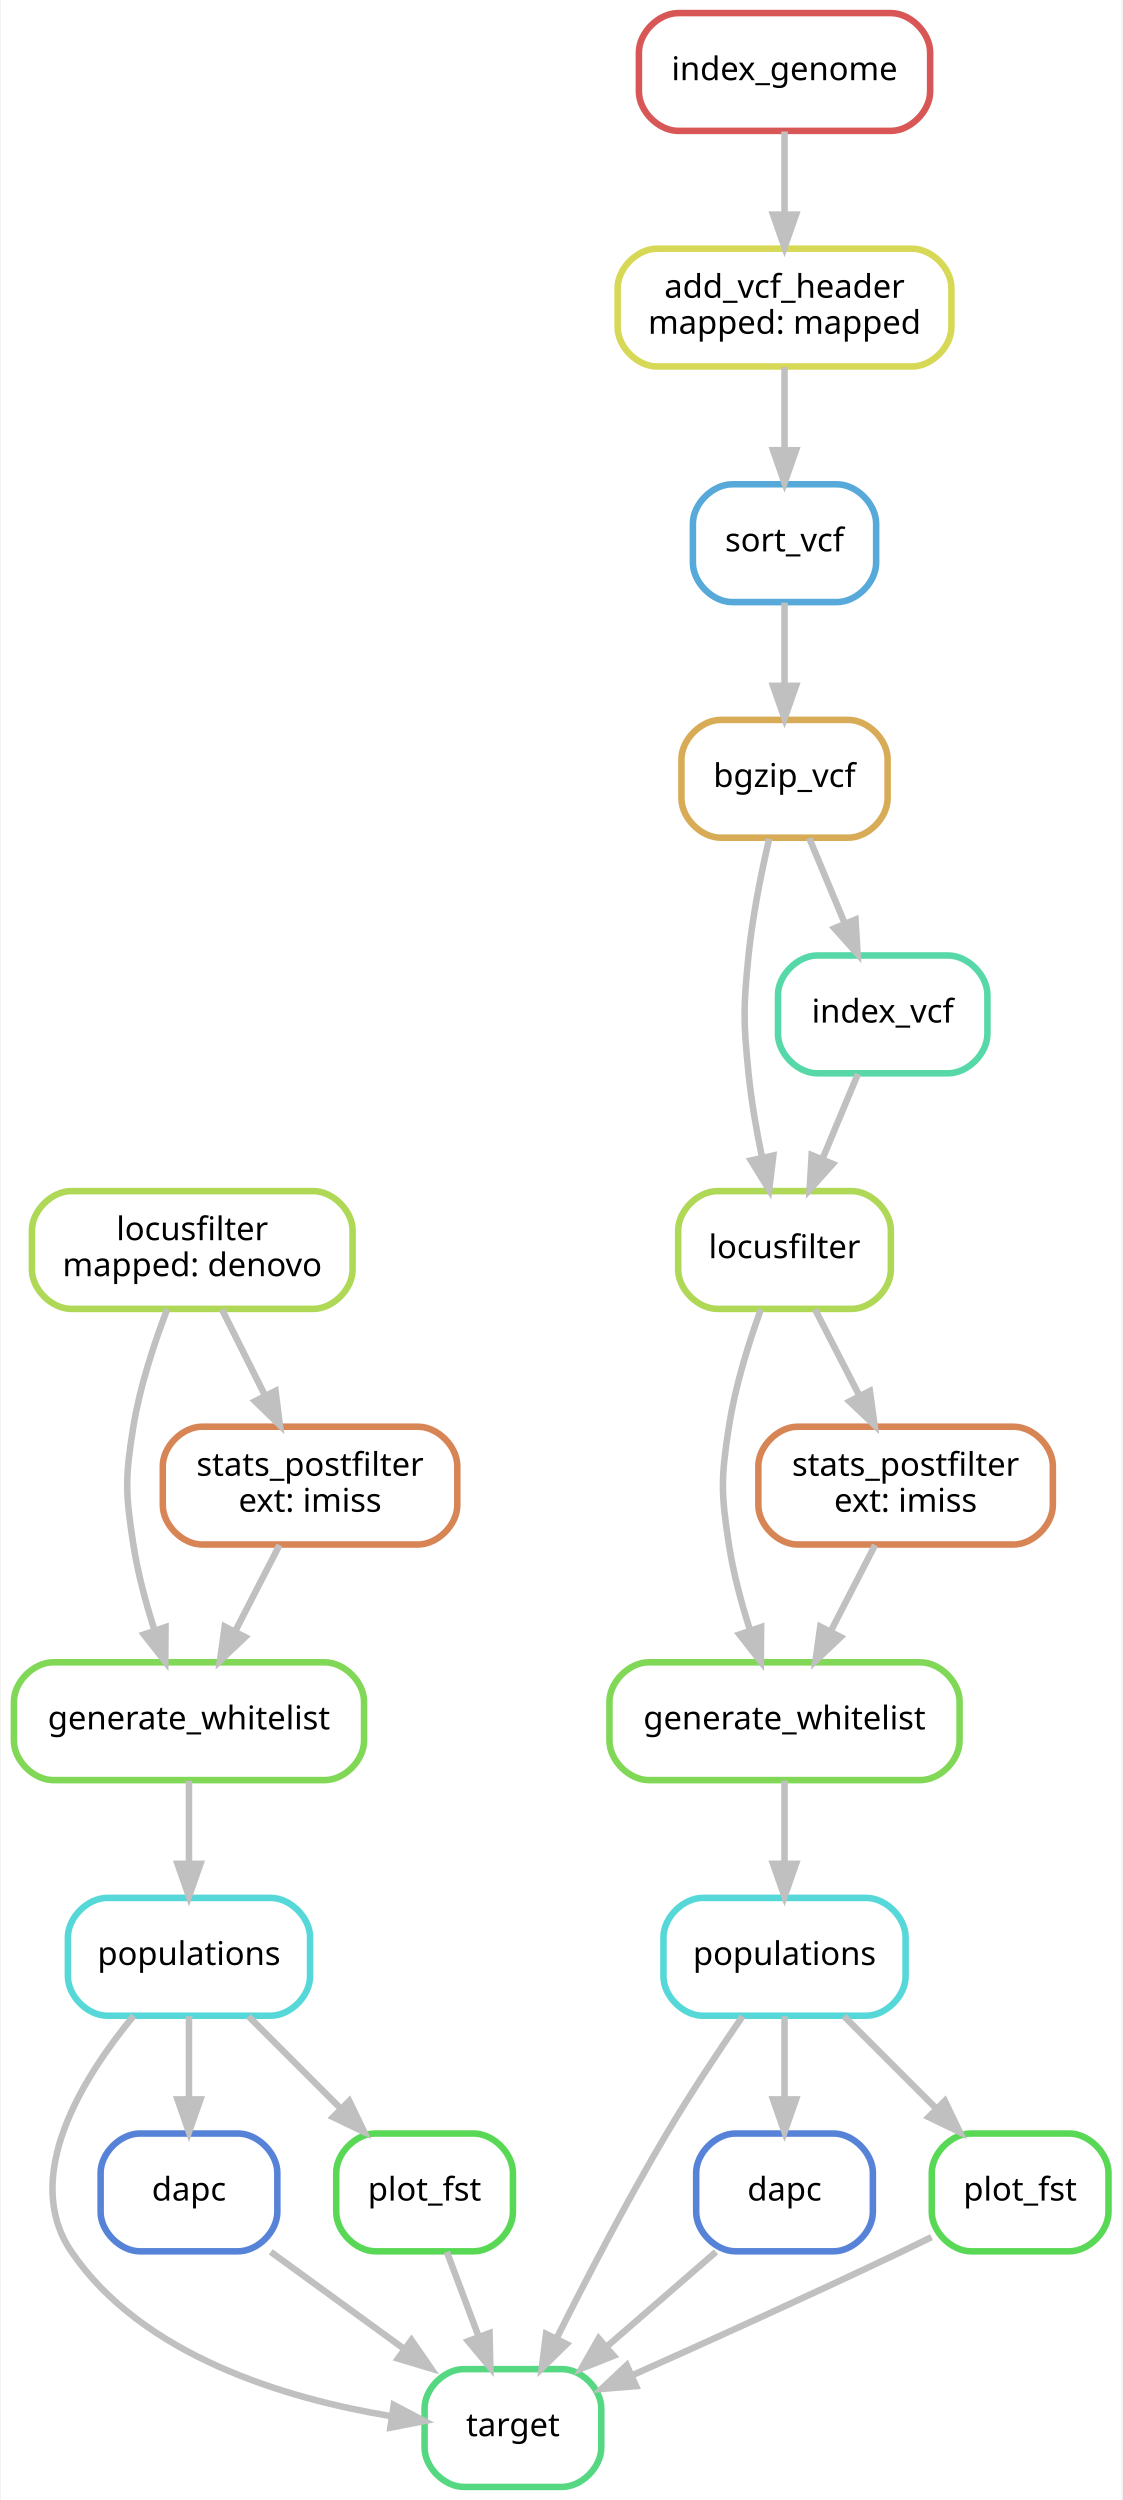
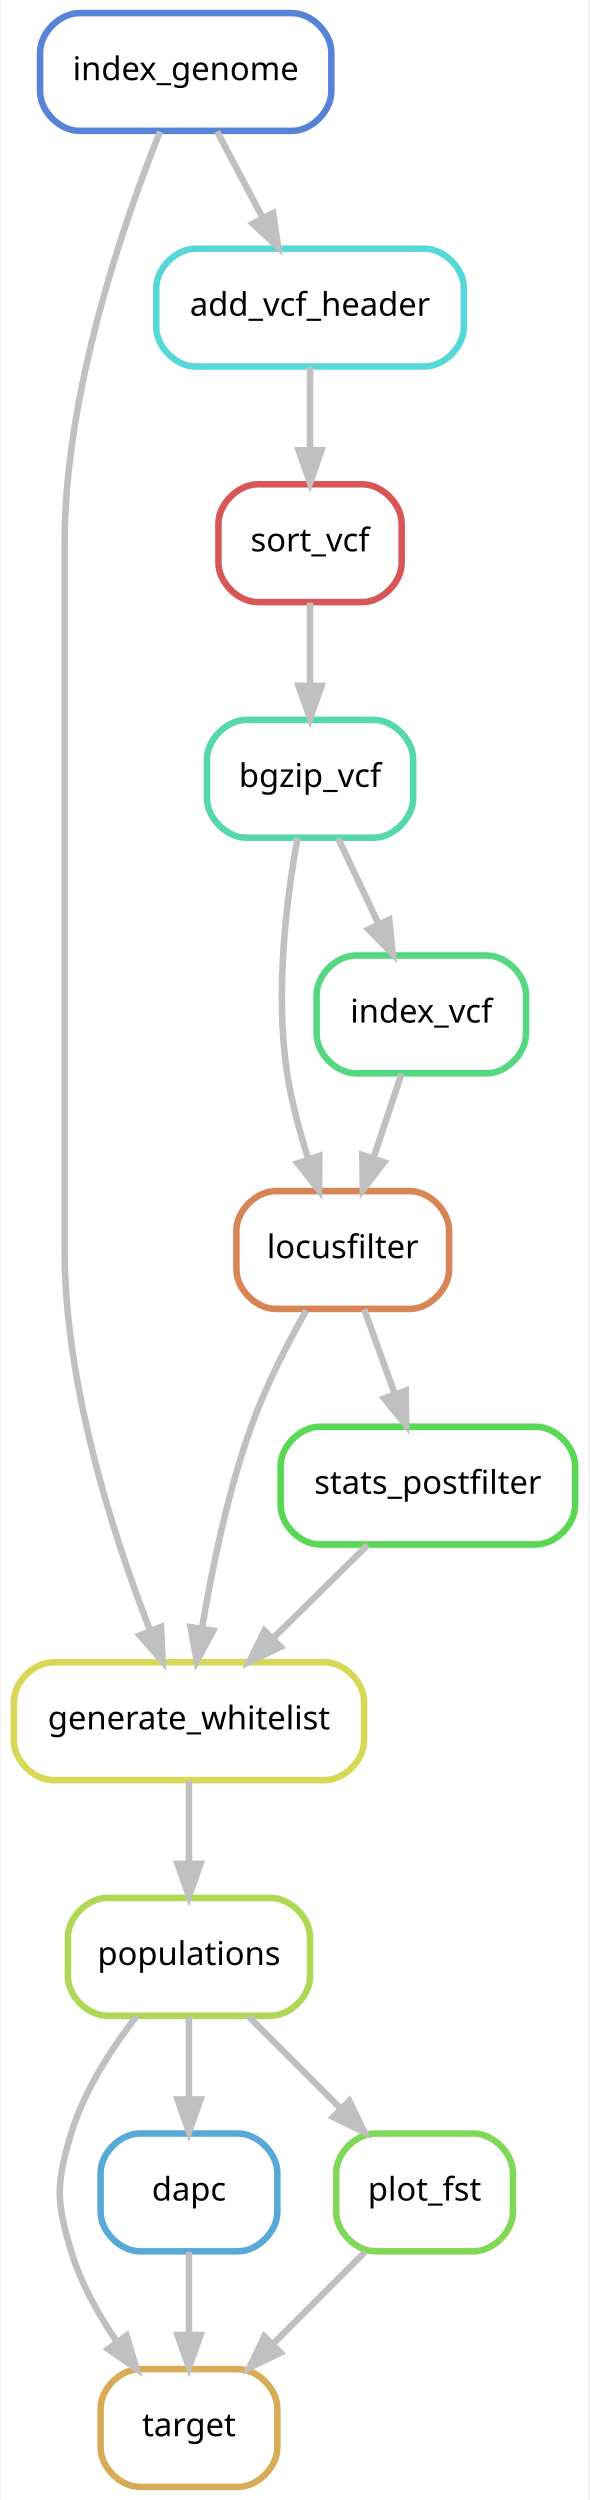
- <svg xmlns="http://www.w3.org/2000/svg" width="343pt" height="764pt" viewBox="0.00 0.00 342.50 764.00">
+ <svg xmlns="http://www.w3.org/2000/svg" width="180pt" height="764pt" viewBox="0.00 0.00 179.50 764.00">
  <g id="graph0" class="graph" transform="scale(1 1) rotate(0) translate(4 760)">
-     <polygon fill="#ffffff" stroke="transparent" points="-4,4 -4,-760 338.5,-760 338.5,4 -4,4" />
+     <polygon fill="#ffffff" stroke="transparent" points="-4,4 -4,-760 175.5,-760 175.5,4 -4,4" />
    <g id="node1" class="node">
-       <path fill="none" stroke="#56d882" stroke-width="2" d="M167.5,-36C167.5,-36 137.5,-36 137.5,-36 131.5,-36 125.5,-30 125.5,-24 125.5,-24 125.5,-12 125.5,-12 125.5,-6 131.5,0 137.5,0 137.5,0 167.5,0 167.5,0 173.5,0 179.5,-6 179.5,-12 179.5,-12 179.5,-24 179.5,-24 179.5,-30 173.5,-36 167.5,-36" />
-       <text text-anchor="middle" x="152.5" y="-15.5" font-family="sans" font-size="10.00" fill="#000000">target</text>
+       <path fill="none" stroke="#d8ac56" stroke-width="2" d="M68.5,-36C68.5,-36 38.5,-36 38.5,-36 32.5,-36 26.5,-30 26.5,-24 26.5,-24 26.5,-12 26.5,-12 26.5,-6 32.5,0 38.5,0 38.5,0 68.5,0 68.5,0 74.5,0 80.5,-6 80.5,-12 80.5,-12 80.5,-24 80.5,-24 80.5,-30 74.5,-36 68.5,-36" />
+       <text text-anchor="middle" x="53.5" y="-15.5" font-family="sans" font-size="10.00" fill="#000000">target</text>
    </g>
    <g id="node2" class="node">
-       <path fill="none" stroke="#5682d8" stroke-width="2" d="M68.5,-108C68.5,-108 38.5,-108 38.5,-108 32.5,-108 26.5,-102 26.5,-96 26.5,-96 26.5,-84 26.5,-84 26.5,-78 32.5,-72 38.5,-72 38.5,-72 68.5,-72 68.5,-72 74.5,-72 80.5,-78 80.5,-84 80.5,-84 80.5,-96 80.5,-96 80.5,-102 74.5,-108 68.5,-108" />
+       <path fill="none" stroke="#56a9d8" stroke-width="2" d="M68.5,-108C68.5,-108 38.5,-108 38.5,-108 32.5,-108 26.5,-102 26.5,-96 26.5,-96 26.5,-84 26.5,-84 26.5,-78 32.5,-72 38.5,-72 38.5,-72 68.5,-72 68.5,-72 74.5,-72 80.5,-78 80.5,-84 80.5,-84 80.5,-96 80.5,-96 80.5,-102 74.5,-108 68.5,-108" />
      <text text-anchor="middle" x="53.5" y="-87.5" font-family="sans" font-size="10.00" fill="#000000">dapc</text>
    </g>
-     <g id="edge1" class="edge">
-       <path fill="none" stroke="#c0c0c0" stroke-width="2" d="M78.482,-71.831C90.793,-62.878 105.811,-51.956 119.094,-42.295" />
-       <polygon fill="#c0c0c0" stroke="#c0c0c0" stroke-width="2" points="121.497,-44.875 127.526,-36.163 117.38,-39.214 121.497,-44.875" />
+     <g id="edge2" class="edge">
+       <path fill="none" stroke="#c0c0c0" stroke-width="2" d="M53.5,-71.831C53.5,-64.131 53.5,-54.974 53.5,-46.417" />
+       <polygon fill="#c0c0c0" stroke="#c0c0c0" stroke-width="2" points="57,-46.413 53.5,-36.413 50,-46.413 57,-46.413" />
    </g>
    <g id="node3" class="node">
-       <path fill="none" stroke="#5682d8" stroke-width="2" d="M250.5,-108C250.5,-108 220.5,-108 220.5,-108 214.5,-108 208.5,-102 208.5,-96 208.5,-96 208.5,-84 208.5,-84 208.5,-78 214.5,-72 220.5,-72 220.5,-72 250.5,-72 250.5,-72 256.5,-72 262.5,-78 262.5,-84 262.5,-84 262.5,-96 262.5,-96 262.5,-102 256.5,-108 250.5,-108" />
-       <text text-anchor="middle" x="235.5" y="-87.5" font-family="sans" font-size="10.00" fill="#000000">dapc</text>
-     </g>
-     <g id="edge2" class="edge">
-       <path fill="none" stroke="#c0c0c0" stroke-width="2" d="M214.556,-71.831C204.431,-63.048 192.122,-52.371 181.145,-42.849" />
-       <polygon fill="#c0c0c0" stroke="#c0c0c0" stroke-width="2" points="183.285,-40.072 173.438,-36.163 178.698,-45.359 183.285,-40.072" />
-     </g>
-     <g id="node4" class="node">
-       <path fill="none" stroke="#56d8d8" stroke-width="2" d="M78.5,-180C78.5,-180 28.5,-180 28.5,-180 22.5,-180 16.5,-174 16.5,-168 16.5,-168 16.5,-156 16.5,-156 16.5,-150 22.5,-144 28.5,-144 28.5,-144 78.5,-144 78.5,-144 84.5,-144 90.5,-150 90.5,-156 90.5,-156 90.5,-168 90.5,-168 90.5,-174 84.5,-180 78.5,-180" />
+       <path fill="none" stroke="#afd856" stroke-width="2" d="M78.5,-180C78.5,-180 28.5,-180 28.5,-180 22.5,-180 16.5,-174 16.5,-168 16.5,-168 16.5,-156 16.5,-156 16.5,-150 22.5,-144 28.5,-144 28.5,-144 78.5,-144 78.5,-144 84.5,-144 90.5,-150 90.5,-156 90.5,-156 90.5,-168 90.5,-168 90.5,-174 84.5,-180 78.5,-180" />
      <text text-anchor="middle" x="53.5" y="-159.5" font-family="sans" font-size="10.00" fill="#000000">populations</text>
    </g>
    <g id="edge3" class="edge">
-       <path fill="none" stroke="#c0c0c0" stroke-width="2" d="M36.61,-143.99C20.921,-124.99 2.122,-94.714 17.5,-72 39.178,-39.98 83.25,-26.945 115.154,-21.64" />
-       <polygon fill="#c0c0c0" stroke="#c0c0c0" stroke-width="2" points="116.075,-25.042 125.457,-20.121 115.054,-18.117 116.075,-25.042" />
+       <path fill="none" stroke="#c0c0c0" stroke-width="2" d="M37.51,-143.917C29.846,-134.037 21.483,-121.156 17.5,-108 12.864,-92.686 12.864,-87.314 17.5,-72 20.456,-62.236 25.825,-52.623 31.53,-44.276" />
+       <polygon fill="#c0c0c0" stroke="#c0c0c0" stroke-width="2" points="34.441,-46.224 37.51,-36.083 28.787,-42.097 34.441,-46.224" />
    </g>
-     <g id="edge7" class="edge">
+     <g id="edge4" class="edge">
      <path fill="none" stroke="#c0c0c0" stroke-width="2" d="M53.5,-143.831C53.5,-136.131 53.5,-126.974 53.5,-118.417" />
      <polygon fill="#c0c0c0" stroke="#c0c0c0" stroke-width="2" points="57,-118.413 53.5,-108.413 50,-118.413 57,-118.413" />
    </g>
-     <g id="node6" class="node">
-       <path fill="none" stroke="#59d856" stroke-width="2" d="M140.5,-108C140.5,-108 110.5,-108 110.5,-108 104.5,-108 98.5,-102 98.5,-96 98.5,-96 98.5,-84 98.5,-84 98.5,-78 104.5,-72 110.5,-72 110.5,-72 140.5,-72 140.5,-72 146.5,-72 152.5,-78 152.5,-84 152.5,-84 152.5,-96 152.5,-96 152.5,-102 146.5,-108 140.5,-108" />
+     <g id="node4" class="node">
+       <path fill="none" stroke="#80d856" stroke-width="2" d="M140.5,-108C140.5,-108 110.5,-108 110.5,-108 104.5,-108 98.5,-102 98.5,-96 98.5,-96 98.5,-84 98.5,-84 98.5,-78 104.5,-72 110.5,-72 110.5,-72 140.5,-72 140.5,-72 146.5,-72 152.5,-78 152.5,-84 152.5,-84 152.5,-96 152.5,-96 152.5,-102 146.5,-108 140.5,-108" />
      <text text-anchor="middle" x="125.5" y="-87.5" font-family="sans" font-size="10.00" fill="#000000">plot_fst</text>
    </g>
-     <g id="edge11" class="edge">
+     <g id="edge6" class="edge">
      <path fill="none" stroke="#c0c0c0" stroke-width="2" d="M71.669,-143.831C80.215,-135.285 90.556,-124.944 99.88,-115.62" />
      <polygon fill="#c0c0c0" stroke="#c0c0c0" stroke-width="2" points="102.49,-117.959 107.087,-108.413 97.541,-113.01 102.49,-117.959" />
    </g>
+     <g id="edge1" class="edge">
+       <path fill="none" stroke="#c0c0c0" stroke-width="2" d="M107.331,-71.831C98.785,-63.285 88.444,-52.944 79.12,-43.62" />
+       <polygon fill="#c0c0c0" stroke="#c0c0c0" stroke-width="2" points="81.459,-41.01 71.913,-36.413 76.51,-45.959 81.459,-41.01" />
+     </g>
    <g id="node5" class="node">
-       <path fill="none" stroke="#56d8d8" stroke-width="2" d="M260.5,-180C260.5,-180 210.5,-180 210.5,-180 204.5,-180 198.5,-174 198.5,-168 198.5,-168 198.5,-156 198.5,-156 198.5,-150 204.5,-144 210.5,-144 210.5,-144 260.5,-144 260.5,-144 266.5,-144 272.5,-150 272.5,-156 272.5,-156 272.5,-168 272.5,-168 272.5,-174 266.5,-180 260.5,-180" />
-       <text text-anchor="middle" x="235.5" y="-159.5" font-family="sans" font-size="10.00" fill="#000000">populations</text>
-     </g>
-     <g id="edge4" class="edge">
-       <path fill="none" stroke="#c0c0c0" stroke-width="2" d="M222.674,-143.818C215.568,-133.488 206.734,-120.216 199.5,-108 187.375,-87.524 174.968,-63.615 165.948,-45.589" />
-       <polygon fill="#c0c0c0" stroke="#c0c0c0" stroke-width="2" points="168.888,-43.641 161.309,-36.239 162.618,-46.752 168.888,-43.641" />
-     </g>
-     <g id="edge8" class="edge">
-       <path fill="none" stroke="#c0c0c0" stroke-width="2" d="M235.5,-143.831C235.5,-136.131 235.5,-126.974 235.5,-118.417" />
-       <polygon fill="#c0c0c0" stroke="#c0c0c0" stroke-width="2" points="239,-118.413 235.5,-108.413 232,-118.413 239,-118.413" />
-     </g>
-     <g id="node7" class="node">
-       <path fill="none" stroke="#59d856" stroke-width="2" d="M322.5,-108C322.5,-108 292.5,-108 292.5,-108 286.5,-108 280.5,-102 280.5,-96 280.5,-96 280.5,-84 280.5,-84 280.5,-78 286.5,-72 292.5,-72 292.5,-72 322.5,-72 322.5,-72 328.5,-72 334.5,-78 334.5,-84 334.5,-84 334.5,-96 334.5,-96 334.5,-102 328.5,-108 322.5,-108" />
-       <text text-anchor="middle" x="307.5" y="-87.5" font-family="sans" font-size="10.00" fill="#000000">plot_fst</text>
-     </g>
-     <g id="edge12" class="edge">
-       <path fill="none" stroke="#c0c0c0" stroke-width="2" d="M253.669,-143.831C262.215,-135.285 272.556,-124.944 281.88,-115.62" />
-       <polygon fill="#c0c0c0" stroke="#c0c0c0" stroke-width="2" points="284.49,-117.959 289.087,-108.413 279.541,-113.01 284.49,-117.959" />
+       <path fill="none" stroke="#d6d856" stroke-width="2" d="M95,-252C95,-252 12,-252 12,-252 6,-252 0,-246 0,-240 0,-240 0,-228 0,-228 0,-222 6,-216 12,-216 12,-216 95,-216 95,-216 101,-216 107,-222 107,-228 107,-228 107,-240 107,-240 107,-246 101,-252 95,-252" />
+       <text text-anchor="middle" x="53.5" y="-231.5" font-family="sans" font-size="10.00" fill="#000000">generate_whitelist</text>
    </g>
    <g id="edge5" class="edge">
-       <path fill="none" stroke="#c0c0c0" stroke-width="2" d="M132.313,-71.831C135.264,-63.962 138.786,-54.571 142.055,-45.853" />
-       <polygon fill="#c0c0c0" stroke="#c0c0c0" stroke-width="2" points="145.361,-47.005 145.595,-36.413 138.807,-44.548 145.361,-47.005" />
-     </g>
-     <g id="edge6" class="edge">
-       <path fill="none" stroke="#c0c0c0" stroke-width="2" d="M280.427,-76.327C277.423,-74.85 274.402,-73.383 271.5,-72 243.961,-58.872 212.518,-44.636 188.872,-34.079" />
-       <polygon fill="#c0c0c0" stroke="#c0c0c0" stroke-width="2" points="190.132,-30.808 179.573,-29.937 187.284,-37.203 190.132,-30.808" />
-     </g>
-     <g id="node8" class="node">
-       <path fill="none" stroke="#80d856" stroke-width="2" d="M95,-252C95,-252 12,-252 12,-252 6,-252 0,-246 0,-240 0,-240 0,-228 0,-228 0,-222 6,-216 12,-216 12,-216 95,-216 95,-216 101,-216 107,-222 107,-228 107,-228 107,-240 107,-240 107,-246 101,-252 95,-252" />
-       <text text-anchor="middle" x="53.5" y="-231.5" font-family="sans" font-size="10.00" fill="#000000">generate_whitelist</text>
-     </g>
-     <g id="edge9" class="edge">
      <path fill="none" stroke="#c0c0c0" stroke-width="2" d="M53.5,-215.831C53.5,-208.131 53.5,-198.974 53.5,-190.417" />
      <polygon fill="#c0c0c0" stroke="#c0c0c0" stroke-width="2" points="57,-190.413 53.5,-180.413 50,-190.413 57,-190.413" />
    </g>
+     <g id="node6" class="node">
+       <path fill="none" stroke="#d88556" stroke-width="2" d="M121,-396C121,-396 80,-396 80,-396 74,-396 68,-390 68,-384 68,-384 68,-372 68,-372 68,-366 74,-360 80,-360 80,-360 121,-360 121,-360 127,-360 133,-366 133,-372 133,-372 133,-384 133,-384 133,-390 127,-396 121,-396" />
+       <text text-anchor="middle" x="100.5" y="-375.5" font-family="sans" font-size="10.00" fill="#000000">locusfilter</text>
+     </g>
+     <g id="edge8" class="edge">
+       <path fill="none" stroke="#c0c0c0" stroke-width="2" d="M89.359,-359.57C83.614,-349.386 76.906,-336.331 72.5,-324 65.312,-303.887 60.449,-280.223 57.443,-262.21" />
+       <polygon fill="#c0c0c0" stroke="#c0c0c0" stroke-width="2" points="60.9,-261.659 55.884,-252.326 53.985,-262.749 60.9,-261.659" />
+     </g>
+     <g id="node7" class="node">
+       <path fill="none" stroke="#59d856" stroke-width="2" d="M159.5,-324C159.5,-324 93.5,-324 93.5,-324 87.5,-324 81.5,-318 81.5,-312 81.5,-312 81.5,-300 81.5,-300 81.5,-294 87.5,-288 93.5,-288 93.5,-288 159.5,-288 159.5,-288 165.5,-288 171.5,-294 171.5,-300 171.5,-300 171.5,-312 171.5,-312 171.5,-318 165.5,-324 159.5,-324" />
+       <text text-anchor="middle" x="126.5" y="-303.5" font-family="sans" font-size="10.00" fill="#000000">stats_postfilter</text>
+     </g>
+     <g id="edge12" class="edge">
+       <path fill="none" stroke="#c0c0c0" stroke-width="2" d="M107.061,-359.831C109.903,-351.962 113.294,-342.571 116.442,-333.853" />
+       <polygon fill="#c0c0c0" stroke="#c0c0c0" stroke-width="2" points="119.746,-335.008 119.851,-324.413 113.162,-332.63 119.746,-335.008" />
+     </g>
+     <g id="edge7" class="edge">
+       <path fill="none" stroke="#c0c0c0" stroke-width="2" d="M108.079,-287.831C99.347,-279.219 88.768,-268.785 79.258,-259.405" />
+       <polygon fill="#c0c0c0" stroke="#c0c0c0" stroke-width="2" points="81.493,-256.693 71.915,-252.163 76.577,-261.677 81.493,-256.693" />
+     </g>
+     <g id="node8" class="node">
+       <path fill="none" stroke="#5682d8" stroke-width="2" d="M85,-756C85,-756 20,-756 20,-756 14,-756 8,-750 8,-744 8,-744 8,-732 8,-732 8,-726 14,-720 20,-720 20,-720 85,-720 85,-720 91,-720 97,-726 97,-732 97,-732 97,-744 97,-744 97,-750 91,-756 85,-756" />
+       <text text-anchor="middle" x="52.5" y="-735.5" font-family="sans" font-size="10.00" fill="#000000">index_genome</text>
+     </g>
+     <g id="edge9" class="edge">
+       <path fill="none" stroke="#c0c0c0" stroke-width="2" d="M44.653,-719.746C33.792,-692.778 15.5,-640.462 15.5,-594 15.5,-594 15.5,-594 15.5,-378 15.5,-336.368 30.533,-290.14 41.688,-261.567" />
+       <polygon fill="#c0c0c0" stroke="#c0c0c0" stroke-width="2" points="44.958,-262.817 45.441,-252.233 38.463,-260.205 44.958,-262.817" />
+     </g>
+     <g id="node12" class="node">
+       <path fill="none" stroke="#56d8d8" stroke-width="2" d="M125.5,-684C125.5,-684 55.5,-684 55.5,-684 49.5,-684 43.5,-678 43.5,-672 43.5,-672 43.5,-660 43.5,-660 43.5,-654 49.5,-648 55.5,-648 55.5,-648 125.5,-648 125.5,-648 131.5,-648 137.5,-654 137.5,-660 137.5,-660 137.5,-672 137.5,-672 137.5,-678 131.5,-684 125.5,-684" />
+       <text text-anchor="middle" x="90.5" y="-663.5" font-family="sans" font-size="10.00" fill="#000000">add_vcf_header</text>
+     </g>
+     <g id="edge16" class="edge">
+       <path fill="none" stroke="#c0c0c0" stroke-width="2" d="M62.089,-719.831C66.332,-711.793 71.412,-702.167 76.096,-693.292" />
+       <polygon fill="#c0c0c0" stroke="#c0c0c0" stroke-width="2" points="79.21,-694.891 80.782,-684.413 73.019,-691.624 79.21,-694.891" />
+     </g>
    <g id="node9" class="node">
-       <path fill="none" stroke="#80d856" stroke-width="2" d="M277,-252C277,-252 194,-252 194,-252 188,-252 182,-246 182,-240 182,-240 182,-228 182,-228 182,-222 188,-216 194,-216 194,-216 277,-216 277,-216 283,-216 289,-222 289,-228 289,-228 289,-240 289,-240 289,-246 283,-252 277,-252" />
-       <text text-anchor="middle" x="235.5" y="-231.5" font-family="sans" font-size="10.00" fill="#000000">generate_whitelist</text>
+       <path fill="none" stroke="#56d8a9" stroke-width="2" d="M110,-540C110,-540 71,-540 71,-540 65,-540 59,-534 59,-528 59,-528 59,-516 59,-516 59,-510 65,-504 71,-504 71,-504 110,-504 110,-504 116,-504 122,-510 122,-516 122,-516 122,-528 122,-528 122,-534 116,-540 110,-540" />
+       <text text-anchor="middle" x="90.5" y="-519.5" font-family="sans" font-size="10.00" fill="#000000">bgzip_vcf</text>
    </g>
    <g id="edge10" class="edge">
-       <path fill="none" stroke="#c0c0c0" stroke-width="2" d="M235.5,-215.831C235.5,-208.131 235.5,-198.974 235.5,-190.417" />
-       <polygon fill="#c0c0c0" stroke="#c0c0c0" stroke-width="2" points="239,-190.413 235.5,-180.413 232,-190.413 239,-190.413" />
+       <path fill="none" stroke="#c0c0c0" stroke-width="2" d="M86.678,-503.979C83.377,-485.745 79.691,-456.784 83.5,-432 84.837,-423.298 87.32,-414.074 89.983,-405.759" />
+       <polygon fill="#c0c0c0" stroke="#c0c0c0" stroke-width="2" points="93.341,-406.758 93.256,-396.163 86.715,-404.498 93.341,-406.758" />
    </g>
    <g id="node10" class="node">
-       <path fill="none" stroke="#afd856" stroke-width="2" d="M91.5,-396C91.5,-396 17.5,-396 17.5,-396 11.5,-396 5.5,-390 5.5,-384 5.5,-384 5.5,-372 5.5,-372 5.5,-366 11.5,-360 17.5,-360 17.5,-360 91.5,-360 91.5,-360 97.5,-360 103.5,-366 103.5,-372 103.5,-372 103.5,-384 103.5,-384 103.5,-390 97.5,-396 91.5,-396" />
-       <text text-anchor="middle" x="54.5" y="-381" font-family="sans" font-size="10.00" fill="#000000">locusfilter</text>
-       <text text-anchor="middle" x="54.5" y="-370" font-family="sans" font-size="10.00" fill="#000000">mapped: denovo</text>
+       <path fill="none" stroke="#56d882" stroke-width="2" d="M144.5,-468C144.5,-468 104.5,-468 104.5,-468 98.5,-468 92.5,-462 92.5,-456 92.5,-456 92.5,-444 92.5,-444 92.5,-438 98.5,-432 104.5,-432 104.5,-432 144.5,-432 144.5,-432 150.5,-432 156.5,-438 156.5,-444 156.5,-444 156.5,-456 156.5,-456 156.5,-462 150.5,-468 144.5,-468" />
+       <text text-anchor="middle" x="124.5" y="-447.5" font-family="sans" font-size="10.00" fill="#000000">index_vcf</text>
+     </g>
+     <g id="edge14" class="edge">
+       <path fill="none" stroke="#c0c0c0" stroke-width="2" d="M99.08,-503.831C102.836,-495.877 107.326,-486.369 111.48,-477.572" />
+       <polygon fill="#c0c0c0" stroke="#c0c0c0" stroke-width="2" points="114.7,-478.95 115.805,-468.413 108.37,-475.961 114.7,-478.95" />
+     </g>
+     <g id="edge11" class="edge">
+       <path fill="none" stroke="#c0c0c0" stroke-width="2" d="M118.444,-431.831C115.849,-424.046 112.758,-414.773 109.878,-406.135" />
+       <polygon fill="#c0c0c0" stroke="#c0c0c0" stroke-width="2" points="113.121,-404.793 106.638,-396.413 106.48,-407.007 113.121,-404.793" />
+     </g>
+     <g id="node11" class="node">
+       <path fill="none" stroke="#d85656" stroke-width="2" d="M106.5,-612C106.5,-612 74.5,-612 74.5,-612 68.5,-612 62.5,-606 62.5,-600 62.5,-600 62.5,-588 62.5,-588 62.5,-582 68.5,-576 74.5,-576 74.5,-576 106.5,-576 106.5,-576 112.5,-576 118.5,-582 118.5,-588 118.5,-588 118.5,-600 118.5,-600 118.5,-606 112.5,-612 106.5,-612" />
+       <text text-anchor="middle" x="90.5" y="-591.5" font-family="sans" font-size="10.00" fill="#000000">sort_vcf</text>
    </g>
    <g id="edge13" class="edge">
-       <path fill="none" stroke="#c0c0c0" stroke-width="2" d="M46.832,-359.876C42.886,-349.564 38.495,-336.291 36.5,-324 33.937,-308.207 34.069,-303.814 36.5,-288 37.837,-279.298 40.32,-270.074 42.983,-261.759" />
-       <polygon fill="#c0c0c0" stroke="#c0c0c0" stroke-width="2" points="46.341,-262.758 46.256,-252.163 39.715,-260.498 46.341,-262.758" />
-     </g>
-     <g id="node11" class="node">
-       <path fill="none" stroke="#d88556" stroke-width="2" d="M123.5,-324C123.5,-324 57.5,-324 57.5,-324 51.5,-324 45.5,-318 45.5,-312 45.5,-312 45.5,-300 45.5,-300 45.5,-294 51.5,-288 57.5,-288 57.5,-288 123.5,-288 123.5,-288 129.5,-288 135.5,-294 135.5,-300 135.5,-300 135.5,-312 135.5,-312 135.5,-318 129.5,-324 123.5,-324" />
-       <text text-anchor="middle" x="90.5" y="-309" font-family="sans" font-size="10.00" fill="#000000">stats_postfilter</text>
-       <text text-anchor="middle" x="90.5" y="-298" font-family="sans" font-size="10.00" fill="#000000">ext: imiss</text>
-     </g>
-     <g id="edge17" class="edge">
-       <path fill="none" stroke="#c0c0c0" stroke-width="2" d="M63.584,-359.831C67.561,-351.877 72.316,-342.369 76.714,-333.572" />
-       <polygon fill="#c0c0c0" stroke="#c0c0c0" stroke-width="2" points="79.952,-334.923 81.293,-324.413 73.691,-331.792 79.952,-334.923" />
-     </g>
-     <g id="edge14" class="edge">
-       <path fill="none" stroke="#c0c0c0" stroke-width="2" d="M81.163,-287.831C77.076,-279.877 72.19,-270.369 67.669,-261.572" />
-       <polygon fill="#c0c0c0" stroke="#c0c0c0" stroke-width="2" points="70.646,-259.708 62.962,-252.413 64.42,-262.907 70.646,-259.708" />
-     </g>
-     <g id="node12" class="node">
-       <path fill="none" stroke="#afd856" stroke-width="2" d="M256,-396C256,-396 215,-396 215,-396 209,-396 203,-390 203,-384 203,-384 203,-372 203,-372 203,-366 209,-360 215,-360 215,-360 256,-360 256,-360 262,-360 268,-366 268,-372 268,-372 268,-384 268,-384 268,-390 262,-396 256,-396" />
-       <text text-anchor="middle" x="235.5" y="-375.5" font-family="sans" font-size="10.00" fill="#000000">locusfilter</text>
+       <path fill="none" stroke="#c0c0c0" stroke-width="2" d="M90.5,-575.831C90.5,-568.131 90.5,-558.974 90.5,-550.417" />
+       <polygon fill="#c0c0c0" stroke="#c0c0c0" stroke-width="2" points="94,-550.413 90.5,-540.413 87,-550.413 94,-550.413" />
    </g>
    <g id="edge15" class="edge">
-       <path fill="none" stroke="#c0c0c0" stroke-width="2" d="M228.256,-359.837C224.529,-349.513 220.381,-336.24 218.5,-324 216.07,-308.186 216.07,-303.814 218.5,-288 219.837,-279.298 222.32,-270.074 224.983,-261.759" />
-       <polygon fill="#c0c0c0" stroke="#c0c0c0" stroke-width="2" points="228.341,-262.758 228.256,-252.163 221.715,-260.498 228.341,-262.758" />
-     </g>
-     <g id="node13" class="node">
-       <path fill="none" stroke="#d88556" stroke-width="2" d="M305.5,-324C305.5,-324 239.5,-324 239.5,-324 233.5,-324 227.5,-318 227.5,-312 227.5,-312 227.5,-300 227.5,-300 227.5,-294 233.5,-288 239.5,-288 239.5,-288 305.5,-288 305.5,-288 311.5,-288 317.5,-294 317.5,-300 317.5,-300 317.5,-312 317.5,-312 317.5,-318 311.5,-324 305.5,-324" />
-       <text text-anchor="middle" x="272.5" y="-309" font-family="sans" font-size="10.00" fill="#000000">stats_postfilter</text>
-       <text text-anchor="middle" x="272.5" y="-298" font-family="sans" font-size="10.00" fill="#000000">ext: imiss</text>
-     </g>
-     <g id="edge20" class="edge">
-       <path fill="none" stroke="#c0c0c0" stroke-width="2" d="M244.837,-359.831C248.924,-351.877 253.81,-342.369 258.331,-333.572" />
-       <polygon fill="#c0c0c0" stroke="#c0c0c0" stroke-width="2" points="261.58,-334.907 263.038,-324.413 255.354,-331.708 261.58,-334.907" />
-     </g>
-     <g id="edge16" class="edge">
-       <path fill="none" stroke="#c0c0c0" stroke-width="2" d="M263.163,-287.831C259.076,-279.877 254.19,-270.369 249.669,-261.572" />
-       <polygon fill="#c0c0c0" stroke="#c0c0c0" stroke-width="2" points="252.646,-259.708 244.962,-252.413 246.42,-262.907 252.646,-259.708" />
-     </g>
-     <g id="node14" class="node">
-       <path fill="none" stroke="#d8ac56" stroke-width="2" d="M255,-540C255,-540 216,-540 216,-540 210,-540 204,-534 204,-528 204,-528 204,-516 204,-516 204,-510 210,-504 216,-504 216,-504 255,-504 255,-504 261,-504 267,-510 267,-516 267,-516 267,-528 267,-528 267,-534 261,-540 255,-540" />
-       <text text-anchor="middle" x="235.5" y="-519.5" font-family="sans" font-size="10.00" fill="#000000">bgzip_vcf</text>
-     </g>
-     <g id="edge18" class="edge">
-       <path fill="none" stroke="#c0c0c0" stroke-width="2" d="M230.807,-503.646C228.393,-493.263 225.709,-479.994 224.5,-468 222.895,-452.081 222.895,-447.919 224.5,-432 225.35,-423.567 226.929,-414.503 228.631,-406.255" />
-       <polygon fill="#c0c0c0" stroke="#c0c0c0" stroke-width="2" points="232.079,-406.872 230.807,-396.354 225.242,-405.37 232.079,-406.872" />
-     </g>
-     <g id="node15" class="node">
-       <path fill="none" stroke="#56d8a9" stroke-width="2" d="M285.5,-468C285.5,-468 245.5,-468 245.5,-468 239.5,-468 233.5,-462 233.5,-456 233.5,-456 233.5,-444 233.5,-444 233.5,-438 239.5,-432 245.5,-432 245.5,-432 285.5,-432 285.5,-432 291.5,-432 297.5,-438 297.5,-444 297.5,-444 297.5,-456 297.5,-456 297.5,-462 291.5,-468 285.5,-468" />
-       <text text-anchor="middle" x="265.5" y="-447.5" font-family="sans" font-size="10.00" fill="#000000">index_vcf</text>
-     </g>
-     <g id="edge22" class="edge">
-       <path fill="none" stroke="#c0c0c0" stroke-width="2" d="M243.07,-503.831C246.349,-495.962 250.262,-486.571 253.894,-477.853" />
-       <polygon fill="#c0c0c0" stroke="#c0c0c0" stroke-width="2" points="257.212,-478.99 257.828,-468.413 250.751,-476.298 257.212,-478.99" />
-     </g>
-     <g id="edge19" class="edge">
-       <path fill="none" stroke="#c0c0c0" stroke-width="2" d="M257.93,-431.831C254.651,-423.962 250.738,-414.571 247.106,-405.853" />
-       <polygon fill="#c0c0c0" stroke="#c0c0c0" stroke-width="2" points="250.249,-404.298 243.172,-396.413 243.788,-406.99 250.249,-404.298" />
-     </g>
-     <g id="node16" class="node">
-       <path fill="none" stroke="#56a9d8" stroke-width="2" d="M251.5,-612C251.5,-612 219.5,-612 219.5,-612 213.5,-612 207.5,-606 207.5,-600 207.5,-600 207.5,-588 207.5,-588 207.5,-582 213.5,-576 219.5,-576 219.5,-576 251.5,-576 251.5,-576 257.5,-576 263.5,-582 263.5,-588 263.5,-588 263.5,-600 263.5,-600 263.5,-606 257.5,-612 251.5,-612" />
-       <text text-anchor="middle" x="235.5" y="-591.5" font-family="sans" font-size="10.00" fill="#000000">sort_vcf</text>
-     </g>
-     <g id="edge21" class="edge">
-       <path fill="none" stroke="#c0c0c0" stroke-width="2" d="M235.5,-575.831C235.5,-568.131 235.5,-558.974 235.5,-550.417" />
-       <polygon fill="#c0c0c0" stroke="#c0c0c0" stroke-width="2" points="239,-550.413 235.5,-540.413 232,-550.413 239,-550.413" />
-     </g>
-     <g id="node17" class="node">
-       <path fill="none" stroke="#d6d856" stroke-width="2" d="M274.5,-684C274.5,-684 196.5,-684 196.5,-684 190.5,-684 184.5,-678 184.5,-672 184.5,-672 184.5,-660 184.5,-660 184.5,-654 190.5,-648 196.5,-648 196.5,-648 274.5,-648 274.5,-648 280.5,-648 286.5,-654 286.5,-660 286.5,-660 286.5,-672 286.5,-672 286.5,-678 280.5,-684 274.5,-684" />
-       <text text-anchor="middle" x="235.5" y="-669" font-family="sans" font-size="10.00" fill="#000000">add_vcf_header</text>
-       <text text-anchor="middle" x="235.5" y="-658" font-family="sans" font-size="10.00" fill="#000000">mapped: mapped</text>
-     </g>
-     <g id="edge23" class="edge">
-       <path fill="none" stroke="#c0c0c0" stroke-width="2" d="M235.5,-647.831C235.5,-640.131 235.5,-630.974 235.5,-622.417" />
-       <polygon fill="#c0c0c0" stroke="#c0c0c0" stroke-width="2" points="239,-622.413 235.5,-612.413 232,-622.413 239,-622.413" />
-     </g>
-     <g id="node18" class="node">
-       <path fill="none" stroke="#d85656" stroke-width="2" d="M268,-756C268,-756 203,-756 203,-756 197,-756 191,-750 191,-744 191,-744 191,-732 191,-732 191,-726 197,-720 203,-720 203,-720 268,-720 268,-720 274,-720 280,-726 280,-732 280,-732 280,-744 280,-744 280,-750 274,-756 268,-756" />
-       <text text-anchor="middle" x="235.5" y="-735.5" font-family="sans" font-size="10.00" fill="#000000">index_genome</text>
-     </g>
-     <g id="edge24" class="edge">
-       <path fill="none" stroke="#c0c0c0" stroke-width="2" d="M235.5,-719.831C235.5,-712.131 235.5,-702.974 235.5,-694.417" />
-       <polygon fill="#c0c0c0" stroke="#c0c0c0" stroke-width="2" points="239,-694.413 235.5,-684.413 232,-694.413 239,-694.413" />
+       <path fill="none" stroke="#c0c0c0" stroke-width="2" d="M90.5,-647.831C90.5,-640.131 90.5,-630.974 90.5,-622.417" />
+       <polygon fill="#c0c0c0" stroke="#c0c0c0" stroke-width="2" points="94,-622.413 90.5,-612.413 87,-622.413 94,-622.413" />
    </g>
  </g>
</svg>
